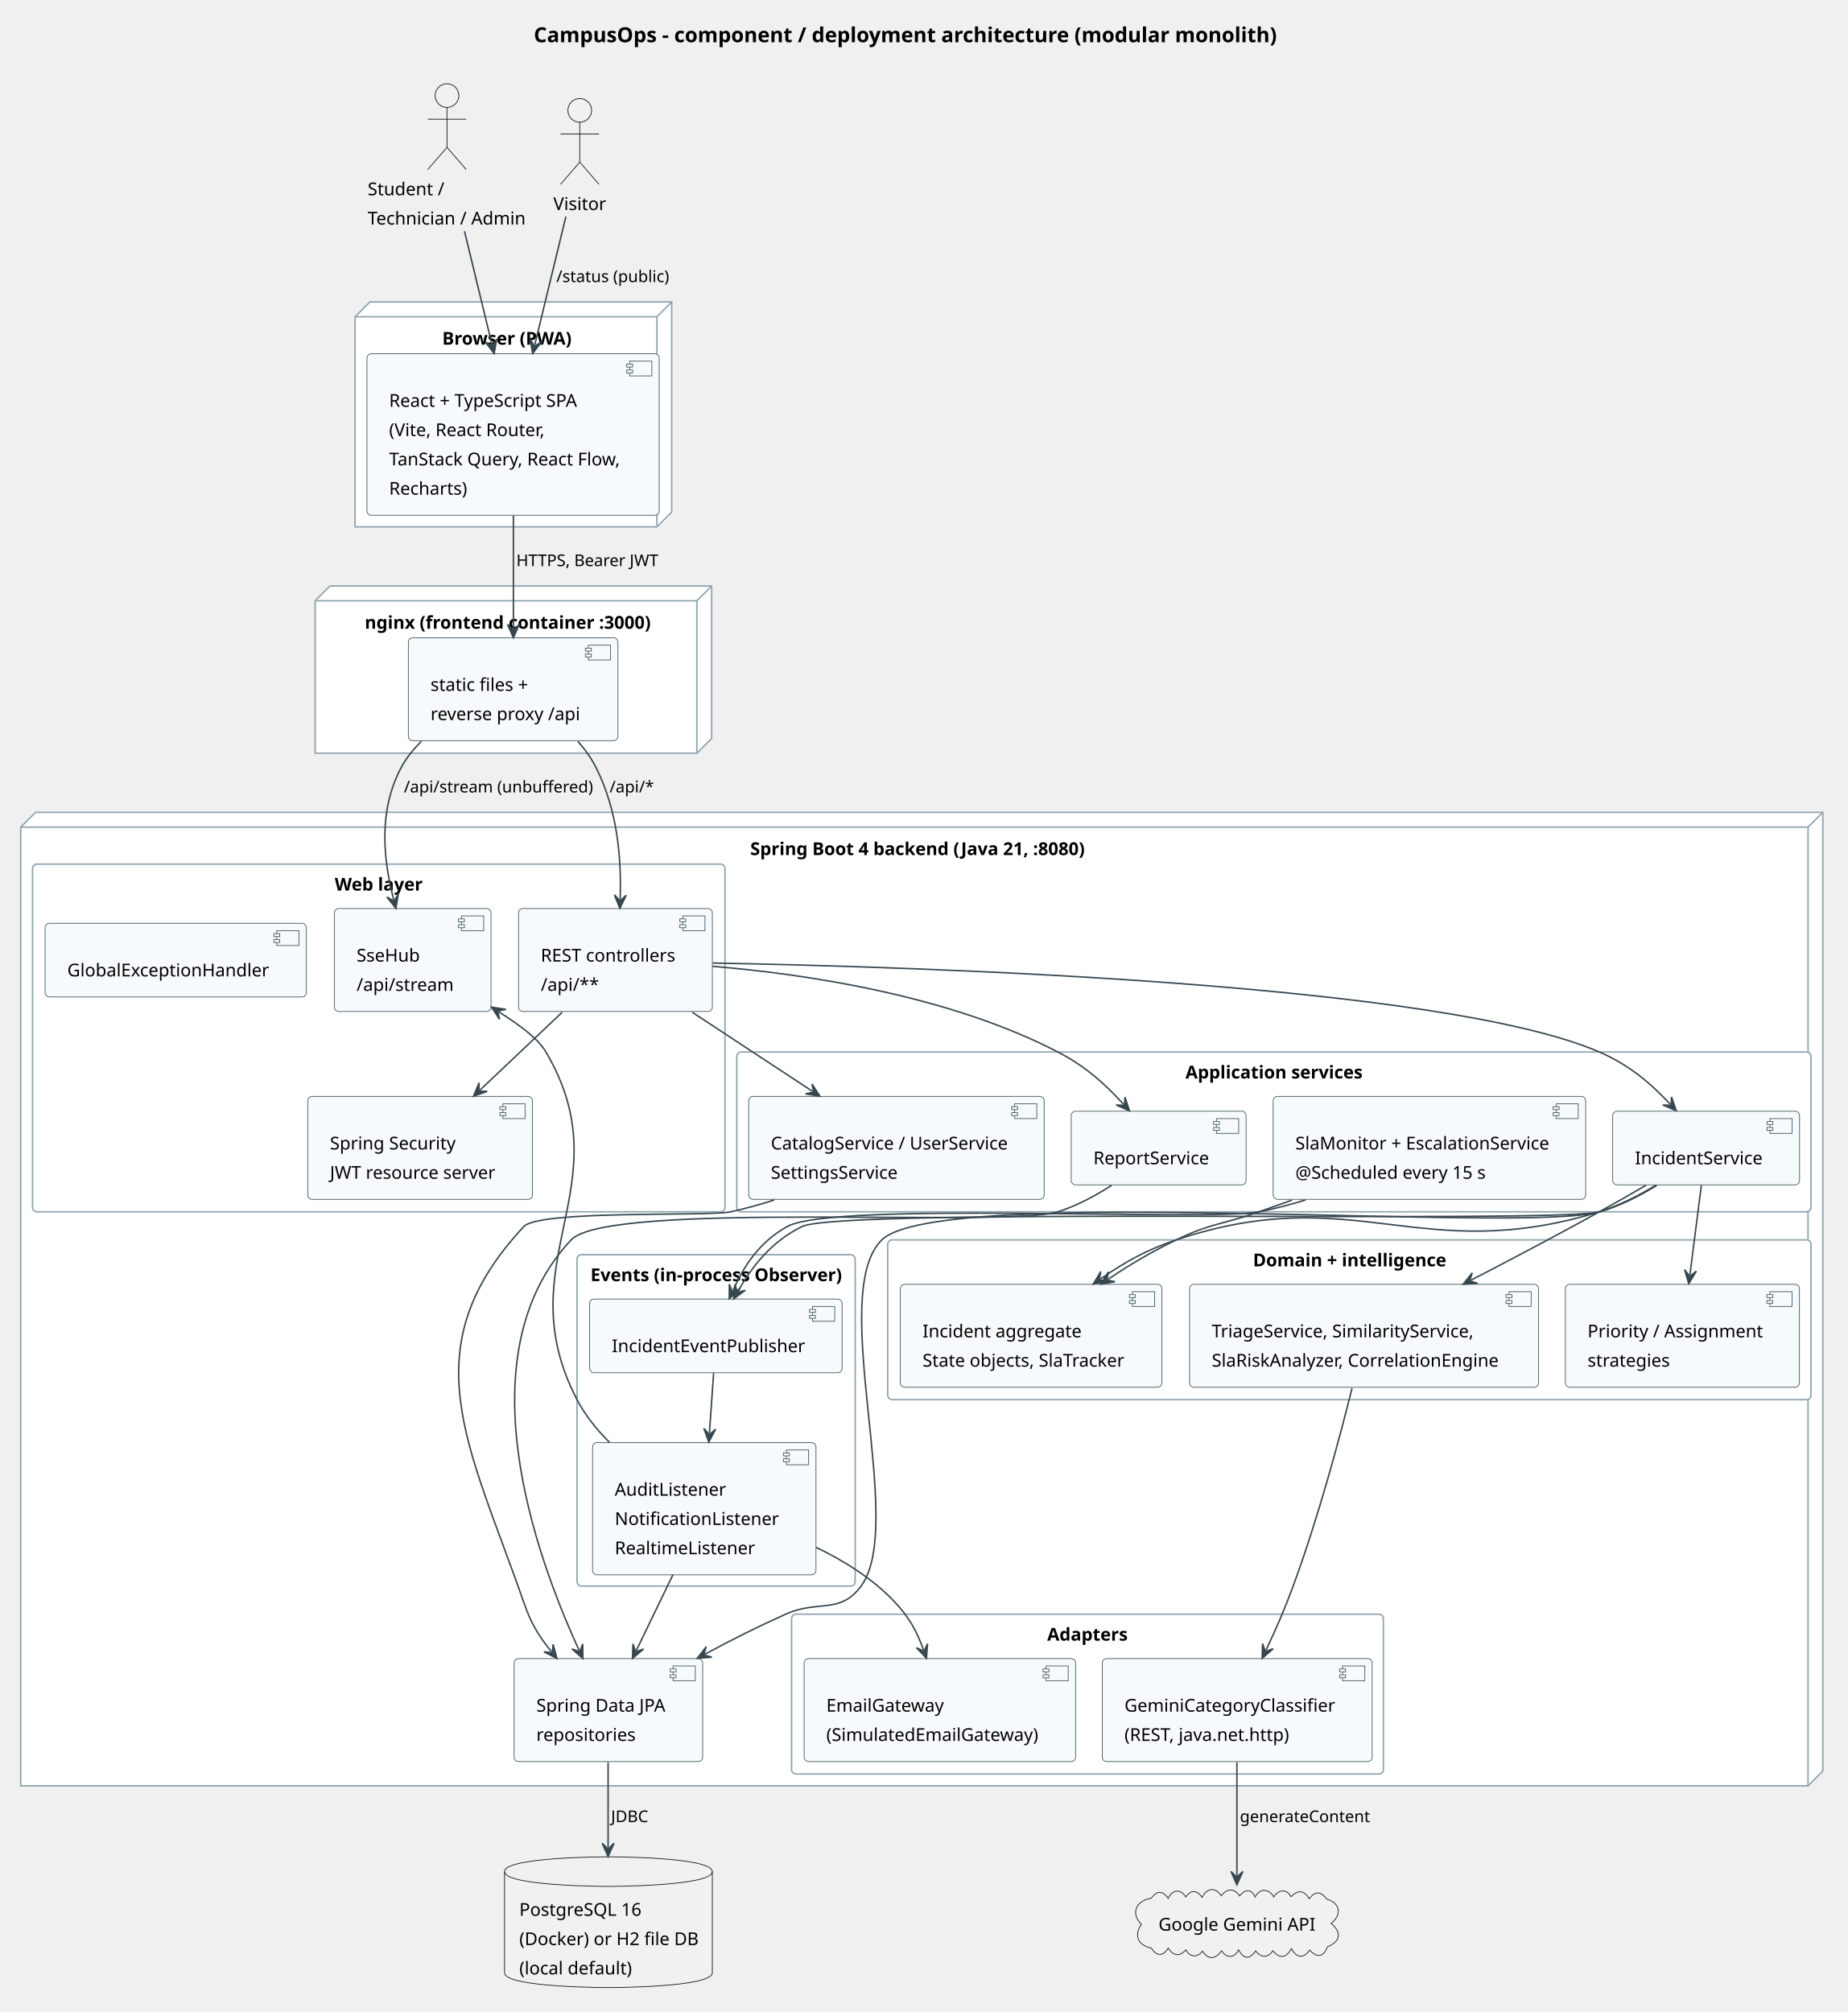
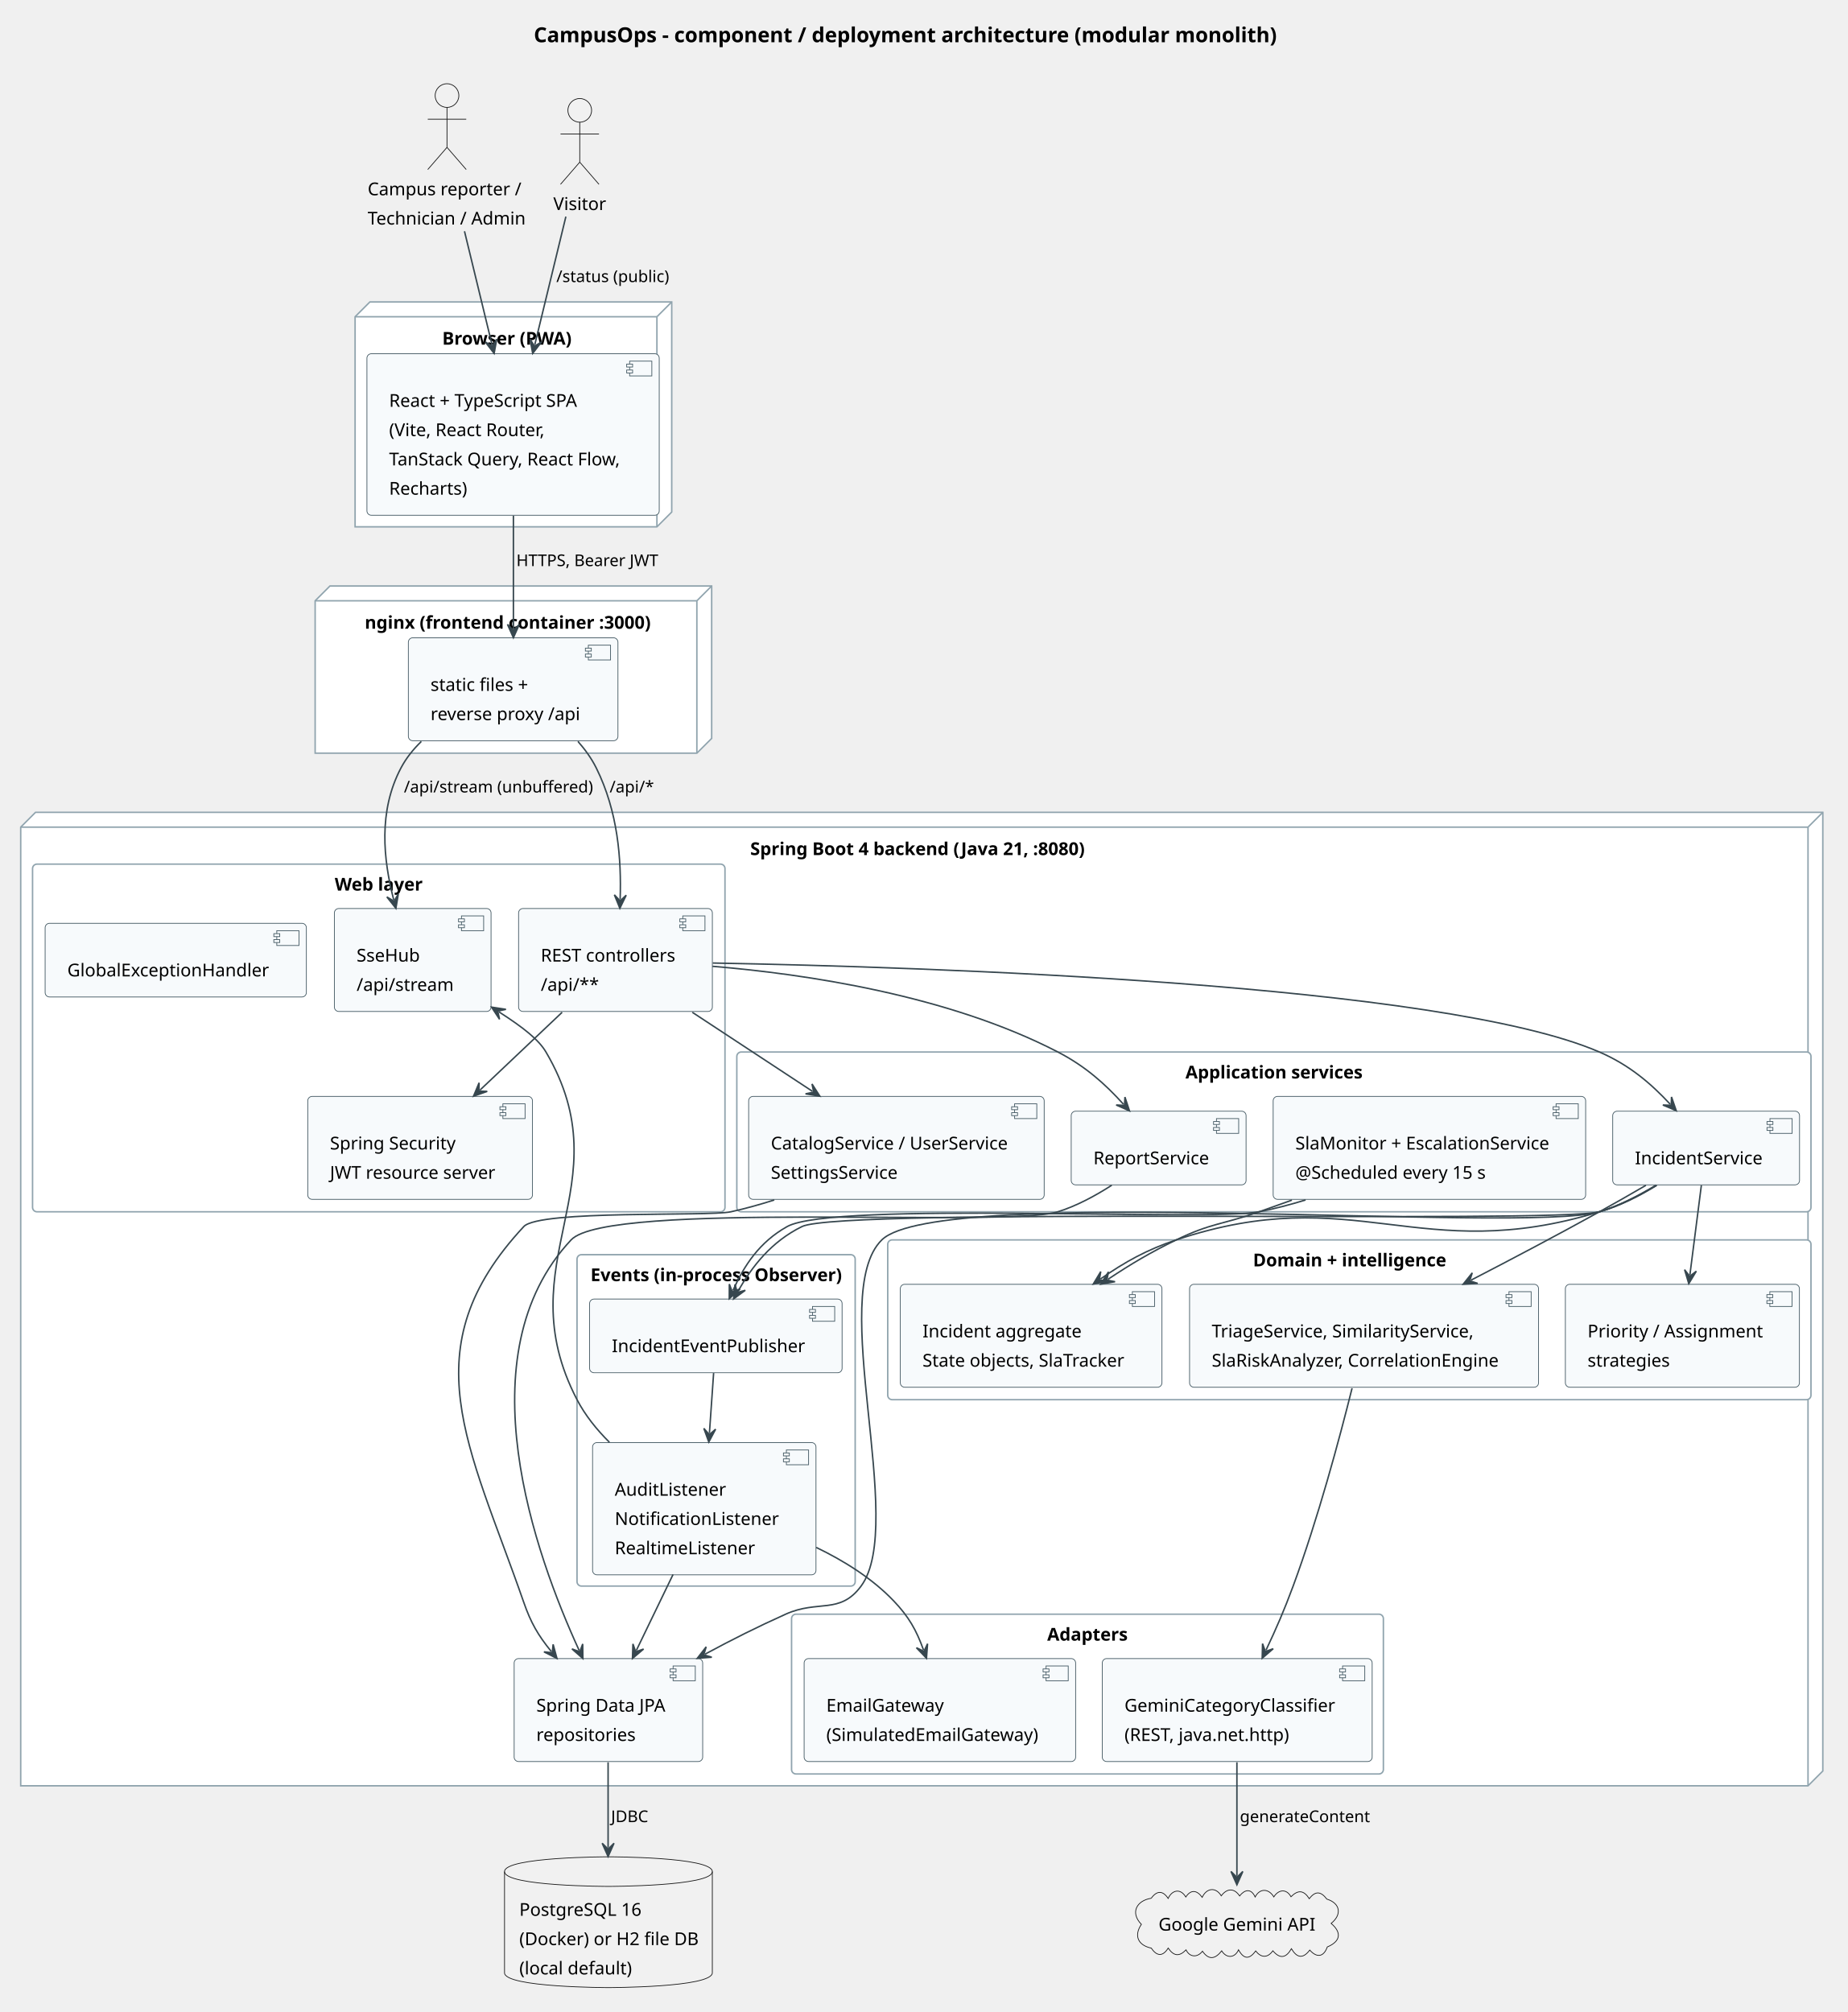
<svg xmlns="http://www.w3.org/2000/svg" contentStyleType="text/css" data-diagram-type="DESCRIPTION" height="2125px" preserveAspectRatio="none" style="width:1951px;height:2125px;background:#FFFFFF;" version="1.1" viewBox="0 0 1951 2125" width="1951.562px" zoomAndPan="magnify">
  <defs />
  <g>
    <g class="title" data-source-line="10">
      <text fill="#000000" font-family="Segoe UI" font-size="21.875" font-weight="bold" lengthAdjust="spacing" textLength="783.516" x="563.711" y="44.587">CampusOps - component / deployment architecture (modular monolith)</text>
    </g>
    <g class="cluster" data-entity="BR" data-source-line="15" data-uid="ent0004" id="cluster_BR">
      <polygon fill="#FFFFFF" points="375,334.531,390.625,318.906,709.375,318.906,709.375,540.781,693.75,556.406,375,556.406,375,334.531" style="stroke:#90A4AE;stroke-width:1.562;" />
      <line style="stroke:#90A4AE;stroke-width:1.562;" x1="693.75" x2="709.375" y1="334.531" y2="318.906" />
      <line style="stroke:#90A4AE;stroke-width:1.562;" x1="375" x2="693.75" y1="334.531" y2="334.531" />
      <line style="stroke:#90A4AE;stroke-width:1.562;" x1="693.75" x2="693.75" y1="334.531" y2="556.406" />
      <text fill="#000000" font-family="Segoe UI" font-size="18.75" font-weight="bold" lengthAdjust="spacing" textLength="137.814" x="467.031" y="364.044">Browser (PWA)</text>
    </g>
    <g class="cluster" data-entity="NG" data-source-line="19" data-uid="ent0006" id="cluster_NG">
      <polygon fill="#FFFFFF" points="332.812,634.531,348.438,618.906,751.562,618.906,751.562,779.844,735.938,795.469,332.812,795.469,332.812,634.531" style="stroke:#90A4AE;stroke-width:1.562;" />
      <line style="stroke:#90A4AE;stroke-width:1.562;" x1="735.938" x2="751.562" y1="634.531" y2="618.906" />
      <line style="stroke:#90A4AE;stroke-width:1.562;" x1="332.812" x2="735.938" y1="634.531" y2="634.531" />
      <line style="stroke:#90A4AE;stroke-width:1.562;" x1="735.938" x2="735.938" y1="634.531" y2="795.469" />
      <text fill="#000000" font-family="Segoe UI" font-size="18.75" font-weight="bold" lengthAdjust="spacing" textLength="301.502" x="385.187" y="664.044">nginx (frontend container :3000)</text>
    </g>
    <g class="cluster" data-entity="BE" data-source-line="23" data-uid="ent0008" id="cluster_BE">
      <polygon fill="#FFFFFF" points="21.875,873.594,37.5,857.969,1925,857.969,1925,1870.469,1909.375,1886.094,21.875,1886.094,21.875,873.594" style="stroke:#90A4AE;stroke-width:1.562;" />
      <line style="stroke:#90A4AE;stroke-width:1.562;" x1="1909.375" x2="1925" y1="873.594" y2="857.969" />
      <line style="stroke:#90A4AE;stroke-width:1.562;" x1="21.875" x2="1909.375" y1="873.594" y2="873.594" />
      <line style="stroke:#90A4AE;stroke-width:1.562;" x1="1909.375" x2="1909.375" y1="873.594" y2="1886.094" />
      <text fill="#000000" font-family="Segoe UI" font-size="18.75" font-weight="bold" lengthAdjust="spacing" textLength="349.746" x="792.314" y="903.106">Spring Boot 4 backend (Java 21, :8080)</text>
    </g>
    <g class="cluster" data-entity="Web layer" data-source-line="24" data-uid="ent0009" id="cluster_Web layer">
      <rect fill="#FFFFFF" height="367.188" rx="4.688" ry="4.688" style="stroke:#90A4AE;stroke-width:1.562;" width="731.25" x="34.375" y="912.656" />
      <text fill="#000000" font-family="Segoe UI" font-size="18.75" font-weight="bold" lengthAdjust="spacing" textLength="92.963" x="353.518" y="940.606">Web layer</text>
    </g>
    <g class="cluster" data-entity="Application services" data-source-line="30" data-uid="ent0014" id="cluster_Application services">
      <rect fill="#FFFFFF" height="168.75" rx="4.688" ry="4.688" style="stroke:#90A4AE;stroke-width:1.562;" width="1134.375" x="778.125" y="1111.094" />
      <text fill="#000000" font-family="Segoe UI" font-size="18.75" font-weight="bold" lengthAdjust="spacing" textLength="186.77" x="1251.928" y="1139.044">Application services</text>
    </g>
    <g class="cluster" data-entity="Domain . intelligence" data-source-line="36" data-uid="ent0019" id="cluster_Domain . intelligence">
      <rect fill="#FFFFFF" height="168.75" rx="4.688" ry="4.688" style="stroke:#90A4AE;stroke-width:1.562;" width="975" x="937.5" y="1309.531" />
      <text fill="#000000" font-family="Segoe UI" font-size="18.75" font-weight="bold" lengthAdjust="spacing" textLength="203.533" x="1323.234" y="1337.481">Domain + intelligence</text>
    </g>
    <g class="cluster" data-entity="Events .in-process Observer." data-source-line="41" data-uid="ent0023" id="cluster_Events .in-process Observer.">
      <rect fill="#FFFFFF" height="350" rx="4.688" ry="4.688" style="stroke:#90A4AE;stroke-width:1.562;" width="293.75" x="609.375" y="1325.156" />
      <text fill="#000000" font-family="Segoe UI" font-size="18.75" font-weight="bold" lengthAdjust="spacing" textLength="265.277" x="623.612" y="1353.106">Events (in-process Observer)</text>
    </g>
    <g class="cluster" data-entity="Adapters" data-source-line="45" data-uid="ent0026" id="cluster_Adapters">
      <rect fill="#FFFFFF" height="168.75" rx="4.688" ry="4.688" style="stroke:#90A4AE;stroke-width:1.562;" width="625" x="835.938" y="1704.844" />
      <text fill="#000000" font-family="Segoe UI" font-size="18.75" font-weight="bold" lengthAdjust="spacing" textLength="85.051" x="1105.912" y="1732.794">Adapters</text>
    </g>
    <g class="entity" data-entity="U" data-source-line="12" data-uid="ent0002" id="entity_U">
      <ellipse cx="472.057" cy="100.937" fill="#F1F1F1" rx="12.5" ry="12.5" style="stroke:#181818;stroke-width:0.781;" />
      <path d="M472.057,113.437 L472.057,155.625 M451.744,125.937 L492.369,125.937 M472.057,155.625 L451.744,179.062 M472.057,155.625 L492.369,179.062" fill="none" style="stroke:#181818;stroke-width:0.781;" />
-       <text fill="#000000" font-family="Segoe UI" font-size="18.75" lengthAdjust="spacing" textLength="80.663" x="388.281" y="206.231">Student /</text>
+       <text fill="#000000" font-family="Segoe UI" font-size="18.75" lengthAdjust="spacing" textLength="162.151" x="388.281" y="206.231">Campus reporter /</text>
      <text fill="#000000" font-family="Segoe UI" font-size="18.75" lengthAdjust="spacing" textLength="167.551" x="388.281" y="237.169">Technician / Admin</text>
    </g>
    <g class="entity" data-entity="V" data-source-line="13" data-uid="ent0003" id="entity_V">
      <ellipse cx="612.256" cy="116.562" fill="#F1F1F1" rx="12.5" ry="12.5" style="stroke:#181818;stroke-width:0.781;" />
      <path d="M612.256,129.062 L612.256,171.25 M591.944,141.562 L632.569,141.562 M612.256,171.25 L591.944,194.687 M612.256,171.25 L632.569,194.687" fill="none" style="stroke:#181818;stroke-width:0.781;" />
      <text fill="#000000" font-family="Segoe UI" font-size="18.75" lengthAdjust="spacing" textLength="55.763" x="584.375" y="221.856">Visitor</text>
    </g>
    <g class="entity" data-entity="DB" data-source-line="52" data-uid="ent0030" id="entity_DB">
      <path d="M532.812,1976.719 C532.812,1961.094 642.535,1961.094 642.535,1961.094 C642.535,1961.094 752.258,1961.094 752.258,1976.719 L752.258,2083.594 C752.258,2099.219 642.535,2099.219 642.535,2099.219 C642.535,2099.219 532.812,2099.219 532.812,2083.594 L532.812,1976.719" fill="#F1F1F1" style="stroke:#181818;stroke-width:0.781;" />
      <path d="M532.812,1976.719 C532.812,1992.344 642.535,1992.344 642.535,1992.344 C642.535,1992.344 752.258,1992.344 752.258,1976.719" fill="none" style="stroke:#181818;stroke-width:0.781;" />
      <text fill="#000000" font-family="Segoe UI" font-size="18.75" lengthAdjust="spacing" textLength="129.076" x="548.438" y="2023.419">PostgreSQL 16</text>
      <text fill="#000000" font-family="Segoe UI" font-size="18.75" lengthAdjust="spacing" textLength="188.195" x="548.438" y="2054.356">(Docker) or H2 file DB</text>
      <text fill="#000000" font-family="Segoe UI" font-size="18.75" lengthAdjust="spacing" textLength="118.632" x="548.438" y="2085.294">(local default)</text>
    </g>
    <g class="entity" data-entity="GEMAPI" data-source-line="53" data-uid="ent0031" id="entity_GEMAPI">
      <path d="M1215.785,2004.874 C1221.57,1996.738 1228.024,1996.433 1233.629,2005.066 C1237.705,1996.065 1246.69,1994.097 1252.269,2003.547 C1257.941,1995.049 1264.228,1996.521 1269.6,2003.875 C1274.08,1994.205 1283.725,1992.503 1289.729,2002.299 C1295.632,1994.332 1303.306,1993.725 1309.106,2002.419 C1314.448,1995.578 1321.244,1994.179 1325.507,2003.514 C1330.638,1993.727 1340.046,1994.74 1345.235,2003.451 C1350.003,1995.769 1358.416,1994.349 1363.362,2003.257 C1370.956,1995.703 1376.868,1996.322 1382.684,2005.331 C1389.188,1996.754 1395.063,1997.582 1401.188,2005.749 C1415.722,2010.194 1417.206,2022.371 1405.745,2031.428 C1417.394,2041.284 1415.485,2050.58 1401.702,2056.302 C1397.808,2067.235 1390.503,2067.814 1383.192,2059.606 C1375.879,2069.136 1369.668,2067.938 1363.804,2058.151 C1358.233,2067.872 1351.908,2069.397 1344.224,2060.355 C1338.527,2068.19 1331.875,2067.876 1326.049,2060.51 C1319.301,2069.869 1313.446,2069.241 1307.963,2059.322 C1303.989,2068.24 1295.205,2068.534 1290.192,2060.406 C1283.583,2068.832 1276.819,2070.789 1269.869,2060.782 C1264.705,2067.616 1256.476,2067.5 1252.531,2059.37 C1245.154,2066.899 1239.46,2065.911 1233.677,2057.487 C1227.987,2066.715 1221.616,2066.235 1215.876,2057.537 C1201.994,2054.591 1197.16,2044.626 1205.359,2032.43 C1193.14,2019.776 1200.702,2007.198 1215.785,2004.874" fill="#F1F1F1" style="stroke:#181818;stroke-width:0.781;" />
      <text fill="#000000" font-family="Segoe UI" font-size="18.75" lengthAdjust="spacing" textLength="165.132" x="1223.438" y="2039.044">Google Gemini API</text>
    </g>
    <g class="entity" data-entity="SPA" data-source-line="16" data-uid="ent0005" id="entity_SPA">
      <rect fill="#F7FAFC" height="170.626" rx="4.688" ry="4.688" style="stroke:#455A64;stroke-width:0.781;" width="308.689" x="387.5" y="373.594" />
      <rect fill="#F7FAFC" height="15.625" style="stroke:#455A64;stroke-width:0.781;" width="23.438" x="664.939" y="381.406" />
      <rect fill="#F7FAFC" height="3.125" style="stroke:#455A64;stroke-width:0.781;" width="6.25" x="661.814" y="384.531" />
      <rect fill="#F7FAFC" height="3.125" style="stroke:#455A64;stroke-width:0.781;" width="6.25" x="661.814" y="390.781" />
      <text fill="#000000" font-family="Segoe UI" font-size="18.75" lengthAdjust="spacing" textLength="198.864" x="410.938" y="429.669">React + TypeScript SPA</text>
      <text fill="#000000" font-family="Segoe UI" font-size="18.75" lengthAdjust="spacing" textLength="166.464" x="410.938" y="460.606">(Vite, React Router,</text>
      <text fill="#000000" font-family="Segoe UI" font-size="18.75" lengthAdjust="spacing" textLength="246.189" x="410.938" y="491.544">TanStack Query, React Flow,</text>
      <text fill="#000000" font-family="Segoe UI" font-size="18.75" lengthAdjust="spacing" textLength="82.463" x="410.938" y="522.482">Recharts)</text>
    </g>
    <g class="entity" data-entity="PROXY" data-source-line="20" data-uid="ent0007" id="entity_PROXY">
      <rect fill="#F7FAFC" height="108.75" rx="4.688" ry="4.688" style="stroke:#455A64;stroke-width:0.781;" width="221.332" x="431.25" y="673.594" />
      <rect fill="#F7FAFC" height="15.625" style="stroke:#455A64;stroke-width:0.781;" width="23.438" x="621.332" y="681.406" />
      <rect fill="#F7FAFC" height="3.125" style="stroke:#455A64;stroke-width:0.781;" width="6.25" x="618.207" y="684.531" />
      <rect fill="#F7FAFC" height="3.125" style="stroke:#455A64;stroke-width:0.781;" width="6.25" x="618.207" y="690.781" />
      <text fill="#000000" font-family="Segoe UI" font-size="18.75" lengthAdjust="spacing" textLength="102.432" x="454.688" y="729.669">static files +</text>
      <text fill="#000000" font-family="Segoe UI" font-size="18.75" lengthAdjust="spacing" textLength="158.832" x="454.688" y="760.606">reverse proxy /api</text>
    </g>
    <g class="entity" data-entity="REPO" data-source-line="49" data-uid="ent0029" id="entity_REPO">
      <rect fill="#F7FAFC" height="108.75" rx="4.688" ry="4.688" style="stroke:#455A64;stroke-width:0.781;" width="199.113" x="542.969" y="1751.719" />
      <rect fill="#F7FAFC" height="15.625" style="stroke:#455A64;stroke-width:0.781;" width="23.438" x="710.832" y="1759.531" />
      <rect fill="#F7FAFC" height="3.125" style="stroke:#455A64;stroke-width:0.781;" width="6.25" x="707.707" y="1762.656" />
      <rect fill="#F7FAFC" height="3.125" style="stroke:#455A64;stroke-width:0.781;" width="6.25" x="707.707" y="1768.906" />
      <text fill="#000000" font-family="Segoe UI" font-size="18.75" lengthAdjust="spacing" textLength="136.613" x="566.406" y="1807.794">Spring Data JPA</text>
      <text fill="#000000" font-family="Segoe UI" font-size="18.75" lengthAdjust="spacing" textLength="105.263" x="566.406" y="1838.732">repositories</text>
    </g>
    <g class="entity" data-entity="CTRL" data-source-line="25" data-uid="ent0010" id="entity_CTRL">
      <rect fill="#F7FAFC" height="108.75" rx="4.688" ry="4.688" style="stroke:#455A64;stroke-width:0.781;" width="204.645" x="547.656" y="959.531" />
      <rect fill="#F7FAFC" height="15.625" style="stroke:#455A64;stroke-width:0.781;" width="23.438" x="721.051" y="967.344" />
      <rect fill="#F7FAFC" height="3.125" style="stroke:#455A64;stroke-width:0.781;" width="6.25" x="717.926" y="970.469" />
      <rect fill="#F7FAFC" height="3.125" style="stroke:#455A64;stroke-width:0.781;" width="6.25" x="717.926" y="976.719" />
      <text fill="#000000" font-family="Segoe UI" font-size="18.75" lengthAdjust="spacing" textLength="142.145" x="571.094" y="1015.606">REST controllers</text>
      <text fill="#000000" font-family="Segoe UI" font-size="18.75" lengthAdjust="spacing" textLength="61.5" x="571.094" y="1046.544">/api/**</text>
    </g>
    <g class="entity" data-entity="SSE" data-source-line="26" data-uid="ent0011" id="entity_SSE">
      <rect fill="#F7FAFC" height="108.75" rx="4.688" ry="4.688" style="stroke:#455A64;stroke-width:0.781;" width="165.457" x="353.125" y="959.531" />
      <rect fill="#F7FAFC" height="15.625" style="stroke:#455A64;stroke-width:0.781;" width="23.438" x="487.332" y="967.344" />
      <rect fill="#F7FAFC" height="3.125" style="stroke:#455A64;stroke-width:0.781;" width="6.25" x="484.207" y="970.469" />
      <rect fill="#F7FAFC" height="3.125" style="stroke:#455A64;stroke-width:0.781;" width="6.25" x="484.207" y="976.719" />
      <text fill="#000000" font-family="Segoe UI" font-size="18.75" lengthAdjust="spacing" textLength="66.863" x="376.562" y="1015.606">SseHub</text>
      <text fill="#000000" font-family="Segoe UI" font-size="18.75" lengthAdjust="spacing" textLength="102.957" x="376.562" y="1046.544">/api/stream</text>
    </g>
    <g class="entity" data-entity="SEC" data-source-line="27" data-uid="ent0012" id="entity_SEC">
      <rect fill="#F7FAFC" height="108.75" rx="4.688" ry="4.688" style="stroke:#455A64;stroke-width:0.781;" width="237.326" x="325" y="1157.969" />
      <rect fill="#F7FAFC" height="15.625" style="stroke:#455A64;stroke-width:0.781;" width="23.438" x="531.076" y="1165.781" />
      <rect fill="#F7FAFC" height="3.125" style="stroke:#455A64;stroke-width:0.781;" width="6.25" x="527.951" y="1168.906" />
      <rect fill="#F7FAFC" height="3.125" style="stroke:#455A64;stroke-width:0.781;" width="6.25" x="527.951" y="1175.156" />
      <text fill="#000000" font-family="Segoe UI" font-size="18.75" lengthAdjust="spacing" textLength="132.47" x="348.438" y="1214.044">Spring Security</text>
      <text fill="#000000" font-family="Segoe UI" font-size="18.75" lengthAdjust="spacing" textLength="174.826" x="348.438" y="1244.982">JWT resource server</text>
    </g>
    <g class="entity" data-entity="GEH" data-source-line="28" data-uid="ent0013" id="entity_GEH">
      <rect fill="#F7FAFC" height="77.813" rx="4.688" ry="4.688" style="stroke:#455A64;stroke-width:0.781;" width="275.895" x="47.656" y="975.156" />
      <rect fill="#F7FAFC" height="15.625" style="stroke:#455A64;stroke-width:0.781;" width="23.438" x="292.301" y="982.969" />
      <rect fill="#F7FAFC" height="3.125" style="stroke:#455A64;stroke-width:0.781;" width="6.25" x="289.176" y="986.094" />
      <rect fill="#F7FAFC" height="3.125" style="stroke:#455A64;stroke-width:0.781;" width="6.25" x="289.176" y="992.344" />
      <text fill="#000000" font-family="Segoe UI" font-size="18.75" lengthAdjust="spacing" textLength="213.395" x="71.094" y="1031.231">GlobalExceptionHandler</text>
    </g>
    <g class="entity" data-entity="IS" data-source-line="31" data-uid="ent0015" id="entity_IS">
      <rect fill="#F7FAFC" height="77.813" rx="4.688" ry="4.688" style="stroke:#455A64;stroke-width:0.781;" width="197.295" x="1703.125" y="1173.594" />
      <rect fill="#F7FAFC" height="15.625" style="stroke:#455A64;stroke-width:0.781;" width="23.438" x="1869.17" y="1181.406" />
      <rect fill="#F7FAFC" height="3.125" style="stroke:#455A64;stroke-width:0.781;" width="6.25" x="1866.045" y="1184.531" />
      <rect fill="#F7FAFC" height="3.125" style="stroke:#455A64;stroke-width:0.781;" width="6.25" x="1866.045" y="1190.781" />
      <text fill="#000000" font-family="Segoe UI" font-size="18.75" lengthAdjust="spacing" textLength="134.795" x="1726.562" y="1229.669">IncidentService</text>
    </g>
    <g class="entity" data-entity="CS" data-source-line="32" data-uid="ent0016" id="entity_CS">
      <rect fill="#F7FAFC" height="108.75" rx="4.688" ry="4.688" style="stroke:#455A64;stroke-width:0.781;" width="312.102" x="790.625" y="1157.969" />
      <rect fill="#F7FAFC" height="15.625" style="stroke:#455A64;stroke-width:0.781;" width="23.438" x="1071.477" y="1165.781" />
      <rect fill="#F7FAFC" height="3.125" style="stroke:#455A64;stroke-width:0.781;" width="6.25" x="1068.352" y="1168.906" />
      <rect fill="#F7FAFC" height="3.125" style="stroke:#455A64;stroke-width:0.781;" width="6.25" x="1068.352" y="1175.156" />
      <text fill="#000000" font-family="Segoe UI" font-size="18.75" lengthAdjust="spacing" textLength="249.602" x="814.062" y="1214.044">CatalogService / UserService</text>
      <text fill="#000000" font-family="Segoe UI" font-size="18.75" lengthAdjust="spacing" textLength="133.895" x="814.062" y="1244.982">SettingsService</text>
    </g>
    <g class="entity" data-entity="RS" data-source-line="33" data-uid="ent0017" id="entity_RS">
      <rect fill="#F7FAFC" height="77.813" rx="4.688" ry="4.688" style="stroke:#455A64;stroke-width:0.781;" width="184.676" x="1131.25" y="1173.594" />
      <rect fill="#F7FAFC" height="15.625" style="stroke:#455A64;stroke-width:0.781;" width="23.438" x="1284.676" y="1181.406" />
      <rect fill="#F7FAFC" height="3.125" style="stroke:#455A64;stroke-width:0.781;" width="6.25" x="1281.551" y="1184.531" />
      <rect fill="#F7FAFC" height="3.125" style="stroke:#455A64;stroke-width:0.781;" width="6.25" x="1281.551" y="1190.781" />
      <text fill="#000000" font-family="Segoe UI" font-size="18.75" lengthAdjust="spacing" textLength="122.176" x="1154.688" y="1229.669">ReportService</text>
    </g>
    <g class="entity" data-entity="MON" data-source-line="34" data-uid="ent0018" id="entity_MON">
      <rect fill="#F7FAFC" height="108.75" rx="4.688" ry="4.688" style="stroke:#455A64;stroke-width:0.781;" width="330.027" x="1344.531" y="1157.969" />
      <rect fill="#F7FAFC" height="15.625" style="stroke:#455A64;stroke-width:0.781;" width="23.438" x="1643.308" y="1165.781" />
      <rect fill="#F7FAFC" height="3.125" style="stroke:#455A64;stroke-width:0.781;" width="6.25" x="1640.183" y="1168.906" />
      <rect fill="#F7FAFC" height="3.125" style="stroke:#455A64;stroke-width:0.781;" width="6.25" x="1640.183" y="1175.156" />
      <text fill="#000000" font-family="Segoe UI" font-size="18.75" lengthAdjust="spacing" textLength="267.527" x="1367.969" y="1214.044">SlaMonitor + EscalationService</text>
      <text fill="#000000" font-family="Segoe UI" font-size="18.75" lengthAdjust="spacing" textLength="200.514" x="1367.969" y="1244.982">@Scheduled every 15 s</text>
    </g>
    <g class="entity" data-entity="DOM" data-source-line="37" data-uid="ent0020" id="entity_DOM">
      <rect fill="#F7FAFC" height="108.75" rx="4.688" ry="4.688" style="stroke:#455A64;stroke-width:0.781;" width="276.308" x="950.781" y="1356.406" />
      <rect fill="#F7FAFC" height="15.625" style="stroke:#455A64;stroke-width:0.781;" width="23.438" x="1195.839" y="1364.219" />
      <rect fill="#F7FAFC" height="3.125" style="stroke:#455A64;stroke-width:0.781;" width="6.25" x="1192.714" y="1367.344" />
      <rect fill="#F7FAFC" height="3.125" style="stroke:#455A64;stroke-width:0.781;" width="6.25" x="1192.714" y="1373.594" />
      <text fill="#000000" font-family="Segoe UI" font-size="18.75" lengthAdjust="spacing" textLength="168.114" x="974.219" y="1412.481">Incident aggregate</text>
      <text fill="#000000" font-family="Segoe UI" font-size="18.75" lengthAdjust="spacing" textLength="213.808" x="974.219" y="1443.419">State objects, SlaTracker</text>
    </g>
    <g class="entity" data-entity="STR" data-source-line="38" data-uid="ent0021" id="entity_STR">
      <rect fill="#F7FAFC" height="108.75" rx="4.688" ry="4.688" style="stroke:#455A64;stroke-width:0.781;" width="247.17" x="1653.125" y="1356.406" />
      <rect fill="#F7FAFC" height="15.625" style="stroke:#455A64;stroke-width:0.781;" width="23.438" x="1869.045" y="1364.219" />
      <rect fill="#F7FAFC" height="3.125" style="stroke:#455A64;stroke-width:0.781;" width="6.25" x="1865.92" y="1367.344" />
      <rect fill="#F7FAFC" height="3.125" style="stroke:#455A64;stroke-width:0.781;" width="6.25" x="1865.92" y="1373.594" />
      <text fill="#000000" font-family="Segoe UI" font-size="18.75" lengthAdjust="spacing" textLength="184.67" x="1676.562" y="1412.481">Priority / Assignment</text>
      <text fill="#000000" font-family="Segoe UI" font-size="18.75" lengthAdjust="spacing" textLength="87.282" x="1676.562" y="1443.419">strategies</text>
    </g>
    <g class="entity" data-entity="INT" data-source-line="39" data-uid="ent0022" id="entity_INT">
      <rect fill="#F7FAFC" height="108.75" rx="4.688" ry="4.688" style="stroke:#455A64;stroke-width:0.781;" width="368.558" x="1256.25" y="1356.406" />
      <rect fill="#F7FAFC" height="15.625" style="stroke:#455A64;stroke-width:0.781;" width="23.438" x="1593.558" y="1364.219" />
      <rect fill="#F7FAFC" height="3.125" style="stroke:#455A64;stroke-width:0.781;" width="6.25" x="1590.433" y="1367.344" />
      <rect fill="#F7FAFC" height="3.125" style="stroke:#455A64;stroke-width:0.781;" width="6.25" x="1590.433" y="1373.594" />
      <text fill="#000000" font-family="Segoe UI" font-size="18.75" lengthAdjust="spacing" textLength="277.127" x="1279.688" y="1412.481">TriageService, SimilarityService,</text>
      <text fill="#000000" font-family="Segoe UI" font-size="18.75" lengthAdjust="spacing" textLength="306.058" x="1279.688" y="1443.419">SlaRiskAnalyzer, CorrelationEngine</text>
    </g>
    <g class="entity" data-entity="PUB" data-source-line="42" data-uid="ent0024" id="entity_PUB">
      <rect fill="#F7FAFC" height="77.813" rx="4.688" ry="4.688" style="stroke:#455A64;stroke-width:0.781;" width="266.651" x="622.656" y="1372.031" />
      <rect fill="#F7FAFC" height="15.625" style="stroke:#455A64;stroke-width:0.781;" width="23.438" x="858.058" y="1379.844" />
      <rect fill="#F7FAFC" height="3.125" style="stroke:#455A64;stroke-width:0.781;" width="6.25" x="854.933" y="1382.969" />
      <rect fill="#F7FAFC" height="3.125" style="stroke:#455A64;stroke-width:0.781;" width="6.25" x="854.933" y="1389.219" />
      <text fill="#000000" font-family="Segoe UI" font-size="18.75" lengthAdjust="spacing" textLength="204.151" x="646.094" y="1428.106">IncidentEventPublisher</text>
    </g>
    <g class="entity" data-entity="LIS" data-source-line="43" data-uid="ent0025" id="entity_LIS">
      <rect fill="#F7FAFC" height="139.688" rx="4.688" ry="4.688" style="stroke:#455A64;stroke-width:0.781;" width="235.939" x="625.781" y="1523.594" />
      <rect fill="#F7FAFC" height="15.625" style="stroke:#455A64;stroke-width:0.781;" width="23.438" x="830.47" y="1531.406" />
      <rect fill="#F7FAFC" height="3.125" style="stroke:#455A64;stroke-width:0.781;" width="6.25" x="827.345" y="1534.531" />
      <rect fill="#F7FAFC" height="3.125" style="stroke:#455A64;stroke-width:0.781;" width="6.25" x="827.345" y="1540.781" />
      <text fill="#000000" font-family="Segoe UI" font-size="18.75" lengthAdjust="spacing" textLength="117.601" x="649.219" y="1579.669">AuditListener</text>
      <text fill="#000000" font-family="Segoe UI" font-size="18.75" lengthAdjust="spacing" textLength="173.439" x="649.219" y="1610.607">NotificationListener</text>
      <text fill="#000000" font-family="Segoe UI" font-size="18.75" lengthAdjust="spacing" textLength="148.201" x="649.219" y="1641.544">RealtimeListener</text>
    </g>
    <g class="entity" data-entity="GEM" data-source-line="46" data-uid="ent0027" id="entity_GEM">
      <rect fill="#F7FAFC" height="108.75" rx="4.688" ry="4.688" style="stroke:#455A64;stroke-width:0.781;" width="285.027" x="1164.062" y="1751.719" />
      <rect fill="#F7FAFC" height="15.625" style="stroke:#455A64;stroke-width:0.781;" width="23.438" x="1417.839" y="1759.531" />
      <rect fill="#F7FAFC" height="3.125" style="stroke:#455A64;stroke-width:0.781;" width="6.25" x="1414.714" y="1762.656" />
      <rect fill="#F7FAFC" height="3.125" style="stroke:#455A64;stroke-width:0.781;" width="6.25" x="1414.714" y="1768.906" />
      <text fill="#000000" font-family="Segoe UI" font-size="18.75" lengthAdjust="spacing" textLength="222.527" x="1187.5" y="1807.794">GeminiCategoryClassifier</text>
      <text fill="#000000" font-family="Segoe UI" font-size="18.75" lengthAdjust="spacing" textLength="174.695" x="1187.5" y="1838.732">(REST, java.net.http)</text>
    </g>
    <g class="entity" data-entity="EMG" data-source-line="47" data-uid="ent0028" id="entity_EMG">
      <rect fill="#F7FAFC" height="108.75" rx="4.688" ry="4.688" style="stroke:#455A64;stroke-width:0.781;" width="286.714" x="849.219" y="1751.719" />
      <rect fill="#F7FAFC" height="15.625" style="stroke:#455A64;stroke-width:0.781;" width="23.438" x="1104.683" y="1759.531" />
      <rect fill="#F7FAFC" height="3.125" style="stroke:#455A64;stroke-width:0.781;" width="6.25" x="1101.558" y="1762.656" />
      <rect fill="#F7FAFC" height="3.125" style="stroke:#455A64;stroke-width:0.781;" width="6.25" x="1101.558" y="1768.906" />
      <text fill="#000000" font-family="Segoe UI" font-size="18.75" lengthAdjust="spacing" textLength="124.482" x="872.656" y="1807.794">EmailGateway</text>
      <text fill="#000000" font-family="Segoe UI" font-size="18.75" lengthAdjust="spacing" textLength="224.214" x="872.656" y="1838.732">(SimulatedEmailGateway)</text>
    </g>
    <g class="link" data-entity-1="U" data-entity-2="SPA" data-uid="lnk32" id="link_U_SPA">
      <polygon fill="#37474F" points="521.835,373.29,524.594,358.151,519.993,365.698,512.446,361.098,521.835,373.29" style="stroke:#37474F;stroke-width:1.562;" />
      <path d="M490.533,244.255 C500.175,284.003 509.748,323.466 519.625,364.179" fill="none" style="stroke:#37474F;stroke-width:1.562;" />
    </g>
    <g class="link" data-entity-1="V" data-entity-2="SPA" data-uid="lnk33" id="link_V_SPA">
      <polygon fill="#37474F" points="562.545,373.267,571.934,361.075,564.387,365.675,559.787,358.128,562.545,373.267" style="stroke:#37474F;stroke-width:1.562;" />
      <path d="M597.588,228.812 C587.39,270.854 575.953,317.999 564.756,364.157" fill="none" style="stroke:#37474F;stroke-width:1.562;" />
      <text fill="#000000" font-family="Segoe UI" font-size="17.188" lengthAdjust="spacing" textLength="118.919" x="587.5" y="297.912">/status (public)</text>
    </g>
    <g class="link" data-entity-1="SPA" data-entity-2="PROXY" data-uid="lnk34" id="link_SPA_PROXY">
      <polygon fill="#37474F" points="542.188,673.528,548.438,659.465,542.188,665.715,535.938,659.465,542.188,673.528" style="stroke:#37474F;stroke-width:1.562;" />
      <path d="M542.188,544.605 C542.188,586.831 542.188,627.296 542.188,664.153" fill="none" style="stroke:#37474F;stroke-width:1.562;" />
      <text fill="#000000" font-family="Segoe UI" font-size="17.188" lengthAdjust="spacing" textLength="149.307" x="545.312" y="597.912">HTTPS, Bearer JWT</text>
    </g>
    <g class="link" data-entity-1="PROXY" data-entity-2="CTRL" data-uid="lnk35" id="link_PROXY_CTRL">
      <polygon fill="#37474F" points="654.608,959.327,661.312,945.476,654.862,951.519,648.819,945.069,654.608,959.327" style="stroke:#37474F;stroke-width:1.562;" />
      <path d="M610.341,783.051 C617.929,791.66 624.703,801.07 629.688,811.094 C652.706,857.388 656.292,907.606 654.913,949.957" fill="none" style="stroke:#37474F;stroke-width:1.562;" />
      <text fill="#000000" font-family="Segoe UI" font-size="17.188" lengthAdjust="spacing" textLength="46.904" x="643.75" y="836.975">/api/*</text>
    </g>
    <g class="link" data-entity-1="PROXY" data-entity-2="SSE" data-uid="lnk36" id="link_PROXY_SSE">
      <polygon fill="#37474F" points="418.103,959.376,420.649,944.2,416.155,951.811,408.544,947.316,418.103,959.376" style="stroke:#37474F;stroke-width:1.562;" />
      <path d="M444.928,783.119 C436.384,791.399 428.915,800.709 423.438,811.094 C399.311,856.835 404.798,907.701 415.765,950.298" fill="none" style="stroke:#37474F;stroke-width:1.562;" />
      <text fill="#000000" font-family="Segoe UI" font-size="17.188" lengthAdjust="spacing" textLength="200.198" x="426.562" y="836.975">/api/stream (unbuffered)</text>
    </g>
    <g class="link" data-entity-1="CTRL" data-entity-2="SEC" data-uid="lnk37" id="link_CTRL_SEC">
      <polygon fill="#37474F" points="500.041,1157.788,514.549,1152.657,505.713,1152.416,505.954,1143.581,500.041,1157.788" style="stroke:#37474F;stroke-width:1.562;" />
      <path d="M593.641,1069.151 C564.539,1096.71 535.94,1123.792 506.848,1151.342" fill="none" style="stroke:#37474F;stroke-width:1.562;" />
    </g>
    <g class="link" data-entity-1="CTRL" data-entity-2="IS" data-uid="lnk38" id="link_CTRL_IS">
      <polygon fill="#37474F" points="1770.224,1173.093,1765.217,1158.542,1764.901,1167.375,1756.068,1167.059,1770.224,1173.093" style="stroke:#37474F;stroke-width:1.562;" />
      <path d="M752.694,1017.109 C980.802,1021.353 1522.65,1038.952 1689.062,1111.094 C1720.711,1124.813 1743.244,1144.11 1763.837,1166.231" fill="none" style="stroke:#37474F;stroke-width:1.562;" />
    </g>
    <g class="link" data-entity-1="CTRL" data-entity-2="CS" data-uid="lnk39" id="link_CTRL_CS">
      <polygon fill="#37474F" points="865.851,1157.788,857.538,1144.838,859.324,1153.494,850.668,1155.281,865.851,1157.788" style="stroke:#37474F;stroke-width:1.562;" />
      <path d="M731.122,1069.151 C773.012,1096.71 816.143,1125.086 858.019,1152.636" fill="none" style="stroke:#37474F;stroke-width:1.562;" />
    </g>
    <g class="link" data-entity-1="CTRL" data-entity-2="RS" data-uid="lnk40" id="link_CTRL_RS">
      <polygon fill="#37474F" points="1192.805,1173.278,1188.004,1158.658,1187.563,1167.485,1178.735,1167.045,1192.805,1173.278" style="stroke:#37474F;stroke-width:1.562;" />
      <path d="M752.391,1020.569 C850.798,1028.778 1001.25,1051.003 1117.188,1111.094 C1146.424,1126.247 1167.076,1144.846 1186.515,1166.327" fill="none" style="stroke:#37474F;stroke-width:1.562;" />
    </g>
    <g class="link" data-entity-1="IS" data-entity-2="DOM" data-uid="lnk41" id="link_IS_DOM">
      <polygon fill="#37474F" points="1154.532,1356.174,1169.635,1353.224,1160.93,1351.691,1162.463,1342.986,1154.532,1356.174" style="stroke:#37474F;stroke-width:1.562;" />
      <path d="M1748.413,1251.975 C1730.389,1262.894 1709.602,1273.553 1689.062,1279.844 C1498.74,1338.135 1430.979,1246.458 1242.188,1309.531 C1211.169,1319.894 1188.001,1332.727 1162.21,1350.795" fill="none" style="stroke:#37474F;stroke-width:1.562;" />
    </g>
    <g class="link" data-entity-1="IS" data-entity-2="STR" data-uid="lnk42" id="link_IS_STR">
      <polygon fill="#37474F" points="1783.448,1355.741,1791.432,1342.586,1784.439,1347.992,1779.034,1340.999,1783.448,1355.741" style="stroke:#37474F;stroke-width:1.562;" />
      <path d="M1796.742,1251.877 C1792.968,1281.363 1788.859,1313.465 1784.638,1346.442" fill="none" style="stroke:#37474F;stroke-width:1.562;" />
    </g>
    <g class="link" data-entity-1="IS" data-entity-2="INT" data-uid="lnk43" id="link_IS_INT">
      <polygon fill="#37474F" points="1545.159,1356.347,1560.521,1355.443,1552.099,1352.76,1554.782,1344.338,1545.159,1356.347" style="stroke:#37474F;stroke-width:1.562;" />
      <path d="M1738.2,1251.878 C1722.245,1261.168 1705.095,1270.989 1689.062,1279.844 C1642.213,1305.718 1598.084,1328.997 1553.487,1352.043" fill="none" style="stroke:#37474F;stroke-width:1.562;" />
    </g>
    <g class="link" data-entity-1="IS" data-entity-2="PUB" data-uid="lnk44" id="link_IS_PUB">
      <polygon fill="#37474F" points="774.681,1371.845,787.102,1362.76,778.571,1365.069,776.261,1356.537,774.681,1371.845" style="stroke:#37474F;stroke-width:1.562;" />
      <path d="M1749.718,1251.867 C1731.448,1263.068 1710.181,1273.923 1689.062,1279.844 C1644.003,1292.475 888.828,1274.736 846.875,1295.469 C814.451,1311.492 794.64,1337.074 779.348,1363.714" fill="none" style="stroke:#37474F;stroke-width:1.562;" />
    </g>
    <g class="link" data-entity-1="MON" data-entity-2="PUB" data-uid="lnk45" id="link_MON_PUB">
      <polygon fill="#37474F" points="770.151,1371.597,781.618,1361.334,773.355,1364.472,770.218,1356.208,770.151,1371.597" style="stroke:#37474F;stroke-width:1.562;" />
      <path d="M1378.752,1267.348 C1362.446,1272.362 1345.829,1276.727 1329.688,1279.844 C1275.283,1290.349 879.601,1268.408 831.25,1295.469 C801.883,1311.905 785.863,1336.651 773.996,1363.047" fill="none" style="stroke:#37474F;stroke-width:1.562;" />
    </g>
    <g class="link" data-entity-1="MON" data-entity-2="DOM" data-uid="lnk46" id="link_MON_DOM">
      <polygon fill="#37474F" points="1162.393,1356.282,1177.562,1353.687,1168.895,1351.951,1170.632,1343.284,1162.393,1356.282" style="stroke:#37474F;stroke-width:1.562;" />
      <path d="M1364.333,1267.516 C1352.623,1271.719 1340.965,1275.872 1329.688,1279.844 C1290.953,1293.486 1279.115,1291.565 1242.188,1309.531 C1215.064,1322.727 1194.786,1334.703 1170.195,1351.084" fill="none" style="stroke:#37474F;stroke-width:1.562;" />
    </g>
    <g class="link" data-entity-1="PUB" data-entity-2="LIS" data-uid="lnk47" id="link_PUB_LIS">
      <polygon fill="#37474F" points="748.538,1523.03,755.753,1509.437,749.083,1515.236,743.284,1508.566,748.538,1523.03" style="stroke:#37474F;stroke-width:1.562;" />
      <path d="M753.63,1450.161 C752.155,1471.268 750.921,1488.929 749.192,1513.678" fill="none" style="stroke:#37474F;stroke-width:1.562;" />
    </g>
    <g class="link" data-entity-1="LIS" data-entity-2="SSE" data-uid="lnk48" id="link_LIS_SSE">
      <polygon fill="#37474F" points="519.093,1063.686,527.546,1076.546,525.666,1067.909,534.303,1066.03,519.093,1063.686" style="stroke:#37474F;stroke-width:1.562;" />
      <path d="M643.581,1523.252 C630.092,1509.867 617.966,1494.793 609.375,1478.281 C533.752,1332.932 659.693,1252.283 576.562,1111.094 C568.931,1098.132 552.943,1085.436 526.981,1068.754" fill="none" style="stroke:#37474F;stroke-width:1.562;" />
    </g>
    <g class="link" data-entity-1="LIS" data-entity-2="EMG" data-uid="lnk49" id="link_LIS_EMG">
      <polygon fill="#37474F" points="978.427,1751.405,979.555,1736.058,975.786,1744.053,967.791,1740.283,978.427,1751.405" style="stroke:#37474F;stroke-width:1.562;" />
      <path d="M861.979,1634.333 C891.494,1648.548 921.139,1667.098 943.75,1690.781 C959.795,1707.587 967.754,1721.69 975.258,1742.582" fill="none" style="stroke:#37474F;stroke-width:1.562;" />
    </g>
    <g class="link" data-entity-1="INT" data-entity-2="GEM" data-uid="lnk50" id="link_INT_GEM">
      <polygon fill="#37474F" points="1332.949,1751.344,1344.62,1741.314,1336.295,1744.285,1333.324,1735.96,1332.949,1751.344" style="stroke:#37474F;stroke-width:1.562;" />
      <path d="M1427.854,1466.205 C1414.486,1519.794 1391.819,1604.242 1365.625,1675.156 C1356.187,1700.708 1347.913,1719.774 1336.964,1742.873" fill="none" style="stroke:#37474F;stroke-width:1.562;" />
    </g>
    <g class="link" data-entity-1="GEM" data-entity-2="GEMAPI" data-uid="lnk51" id="link_GEM_GEMAPI">
      <polygon fill="#37474F" points="1306.25,1990.619,1312.5,1976.557,1306.25,1982.807,1300,1976.557,1306.25,1990.619" style="stroke:#37474F;stroke-width:1.562;" />
      <path d="M1306.25,1861.3 C1306.25,1901.287 1306.25,1945.657 1306.25,1981.244" fill="none" style="stroke:#37474F;stroke-width:1.562;" />
      <text fill="#000000" font-family="Segoe UI" font-size="17.188" lengthAdjust="spacing" textLength="137.826" x="1309.375" y="1924.475">generateContent</text>
    </g>
    <g class="link" data-entity-1="IS" data-entity-2="REPO" data-uid="lnk52" id="link_IS_REPO">
      <polygon fill="#37474F" points="736.345,1751.471,751.691,1750.316,743.226,1747.771,745.771,1739.307,736.345,1751.471" style="stroke:#37474F;stroke-width:1.562;" />
      <path d="M1749.08,1251.961 C1730.932,1263.022 1709.902,1273.769 1689.062,1279.844 C1608.163,1303.424 991.446,1250.563 931.25,1309.531 C873.105,1366.49 957.786,1609.722 909.375,1675.156 C886.896,1705.539 864.146,1689.319 829.688,1704.844 C798.742,1718.785 774.08,1731.182 744.602,1747.031" fill="none" style="stroke:#37474F;stroke-width:1.562;" />
    </g>
    <g class="link" data-entity-1="CS" data-entity-2="REPO" data-uid="lnk53" id="link_CS_REPO">
      <polygon fill="#37474F" points="588.169,1751.566,584.129,1736.717,583.233,1745.51,574.44,1744.614,588.169,1751.566" style="stroke:#37474F;stroke-width:1.562;" />
      <path d="M817.679,1267.359 C802.428,1272.227 786.933,1276.555 771.875,1279.844 C748.069,1285.043 569.73,1277.635 553.125,1295.469 C432.925,1424.561 495.164,1525.75 553.125,1692.344 C560.574,1713.754 568.058,1726.891 582.246,1744.299" fill="none" style="stroke:#37474F;stroke-width:1.562;" />
    </g>
    <g class="link" data-entity-1="RS" data-entity-2="REPO" data-uid="lnk54" id="link_RS_REPO">
      <polygon fill="#37474F" points="615.554,1751.67,615.368,1736.283,612.295,1744.57,604.008,1741.497,615.554,1751.67" style="stroke:#37474F;stroke-width:1.562;" />
      <path d="M1174.083,1251.793 C1156.958,1262.843 1137.051,1273.626 1117.188,1279.844 C1062.587,1296.935 642.28,1267.815 603.125,1309.531 C489.19,1430.916 565.339,1642.278 611.643,1743.15" fill="none" style="stroke:#37474F;stroke-width:1.562;" />
    </g>
    <g class="link" data-entity-1="LIS" data-entity-2="REPO" data-uid="lnk55" id="link_LIS_REPO">
      <polygon fill="#37474F" points="667.923,1751.592,679.669,1741.65,671.322,1744.557,668.414,1736.211,667.923,1751.592" style="stroke:#37474F;stroke-width:1.562;" />
      <path d="M710.776,1662.919 C696.875,1691.684 685.014,1716.225 672.002,1743.151" fill="none" style="stroke:#37474F;stroke-width:1.562;" />
    </g>
    <g class="link" data-entity-1="REPO" data-entity-2="DB" data-uid="lnk56" id="link_REPO_DB">
      <polygon fill="#37474F" points="642.188,1960.819,648.438,1946.756,642.188,1953.006,635.938,1946.756,642.188,1960.819" style="stroke:#37474F;stroke-width:1.562;" />
      <path d="M642.188,1861.3 C642.188,1891.227 642.188,1919.484 642.188,1951.444" fill="none" style="stroke:#37474F;stroke-width:1.562;" />
      <text fill="#000000" font-family="Segoe UI" font-size="17.188" lengthAdjust="spacing" textLength="39.273" x="645.312" y="1924.475">JDBC</text>
    </g>
  </g>
</svg>
